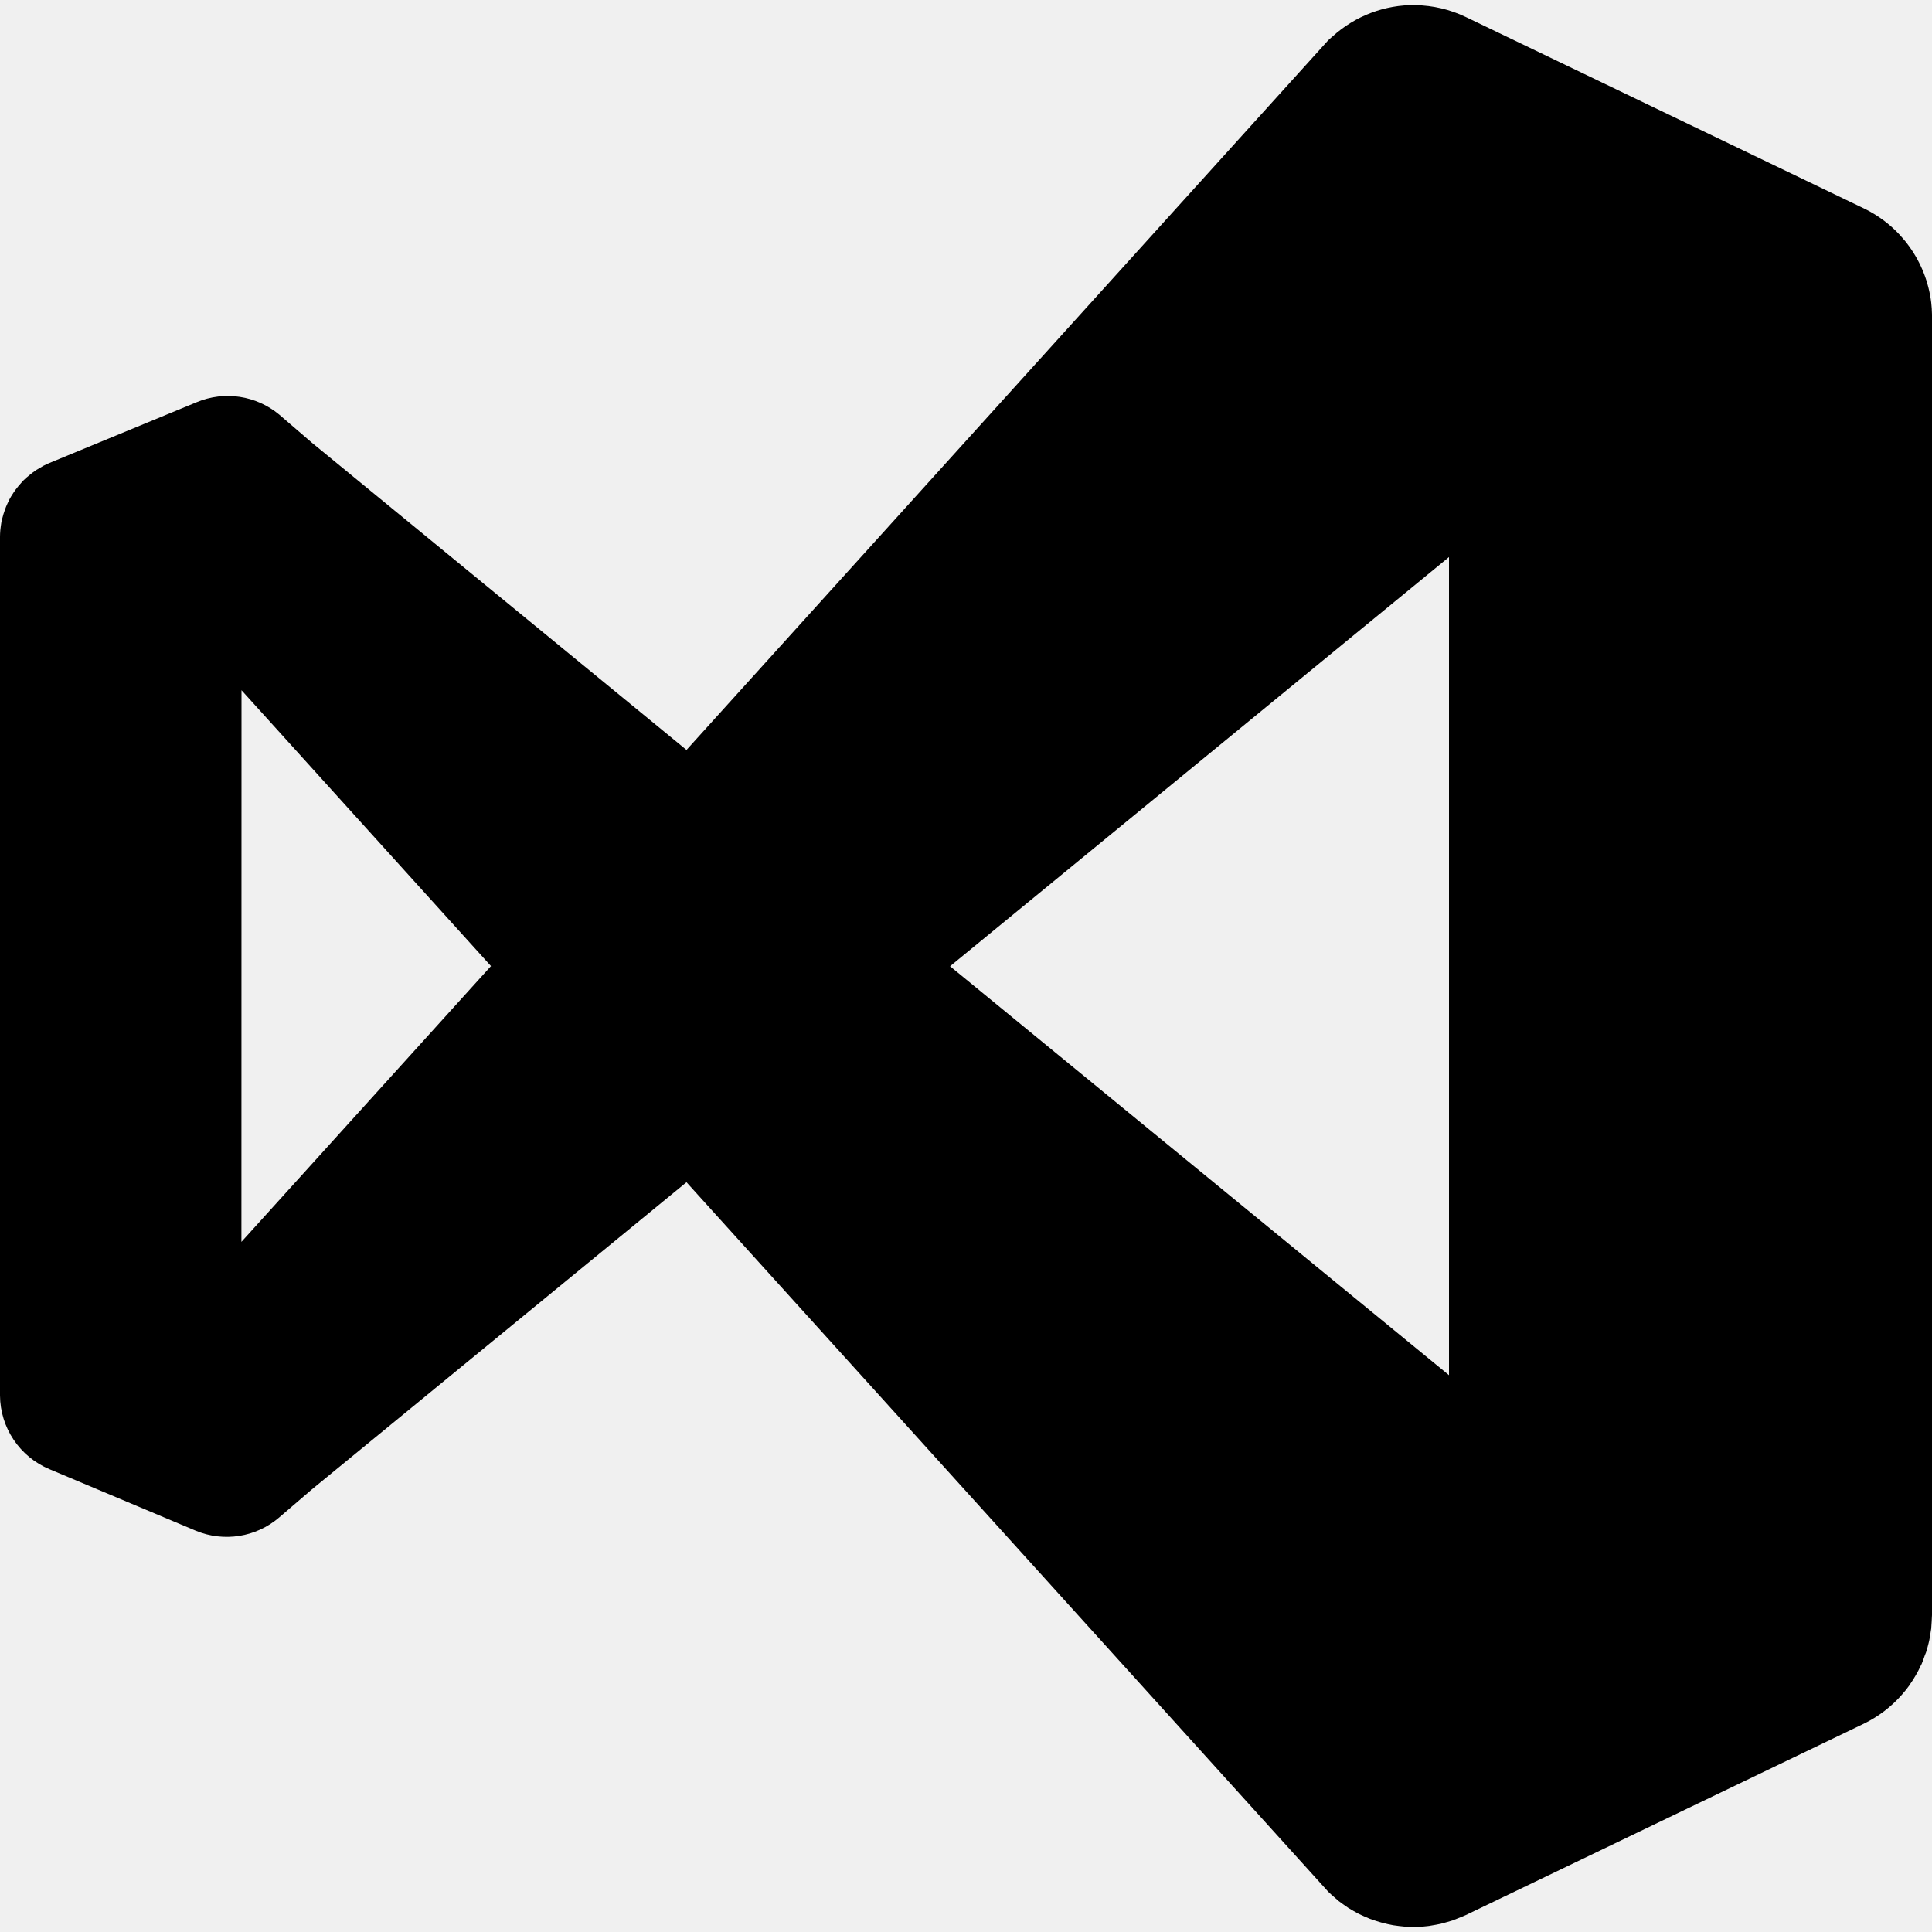
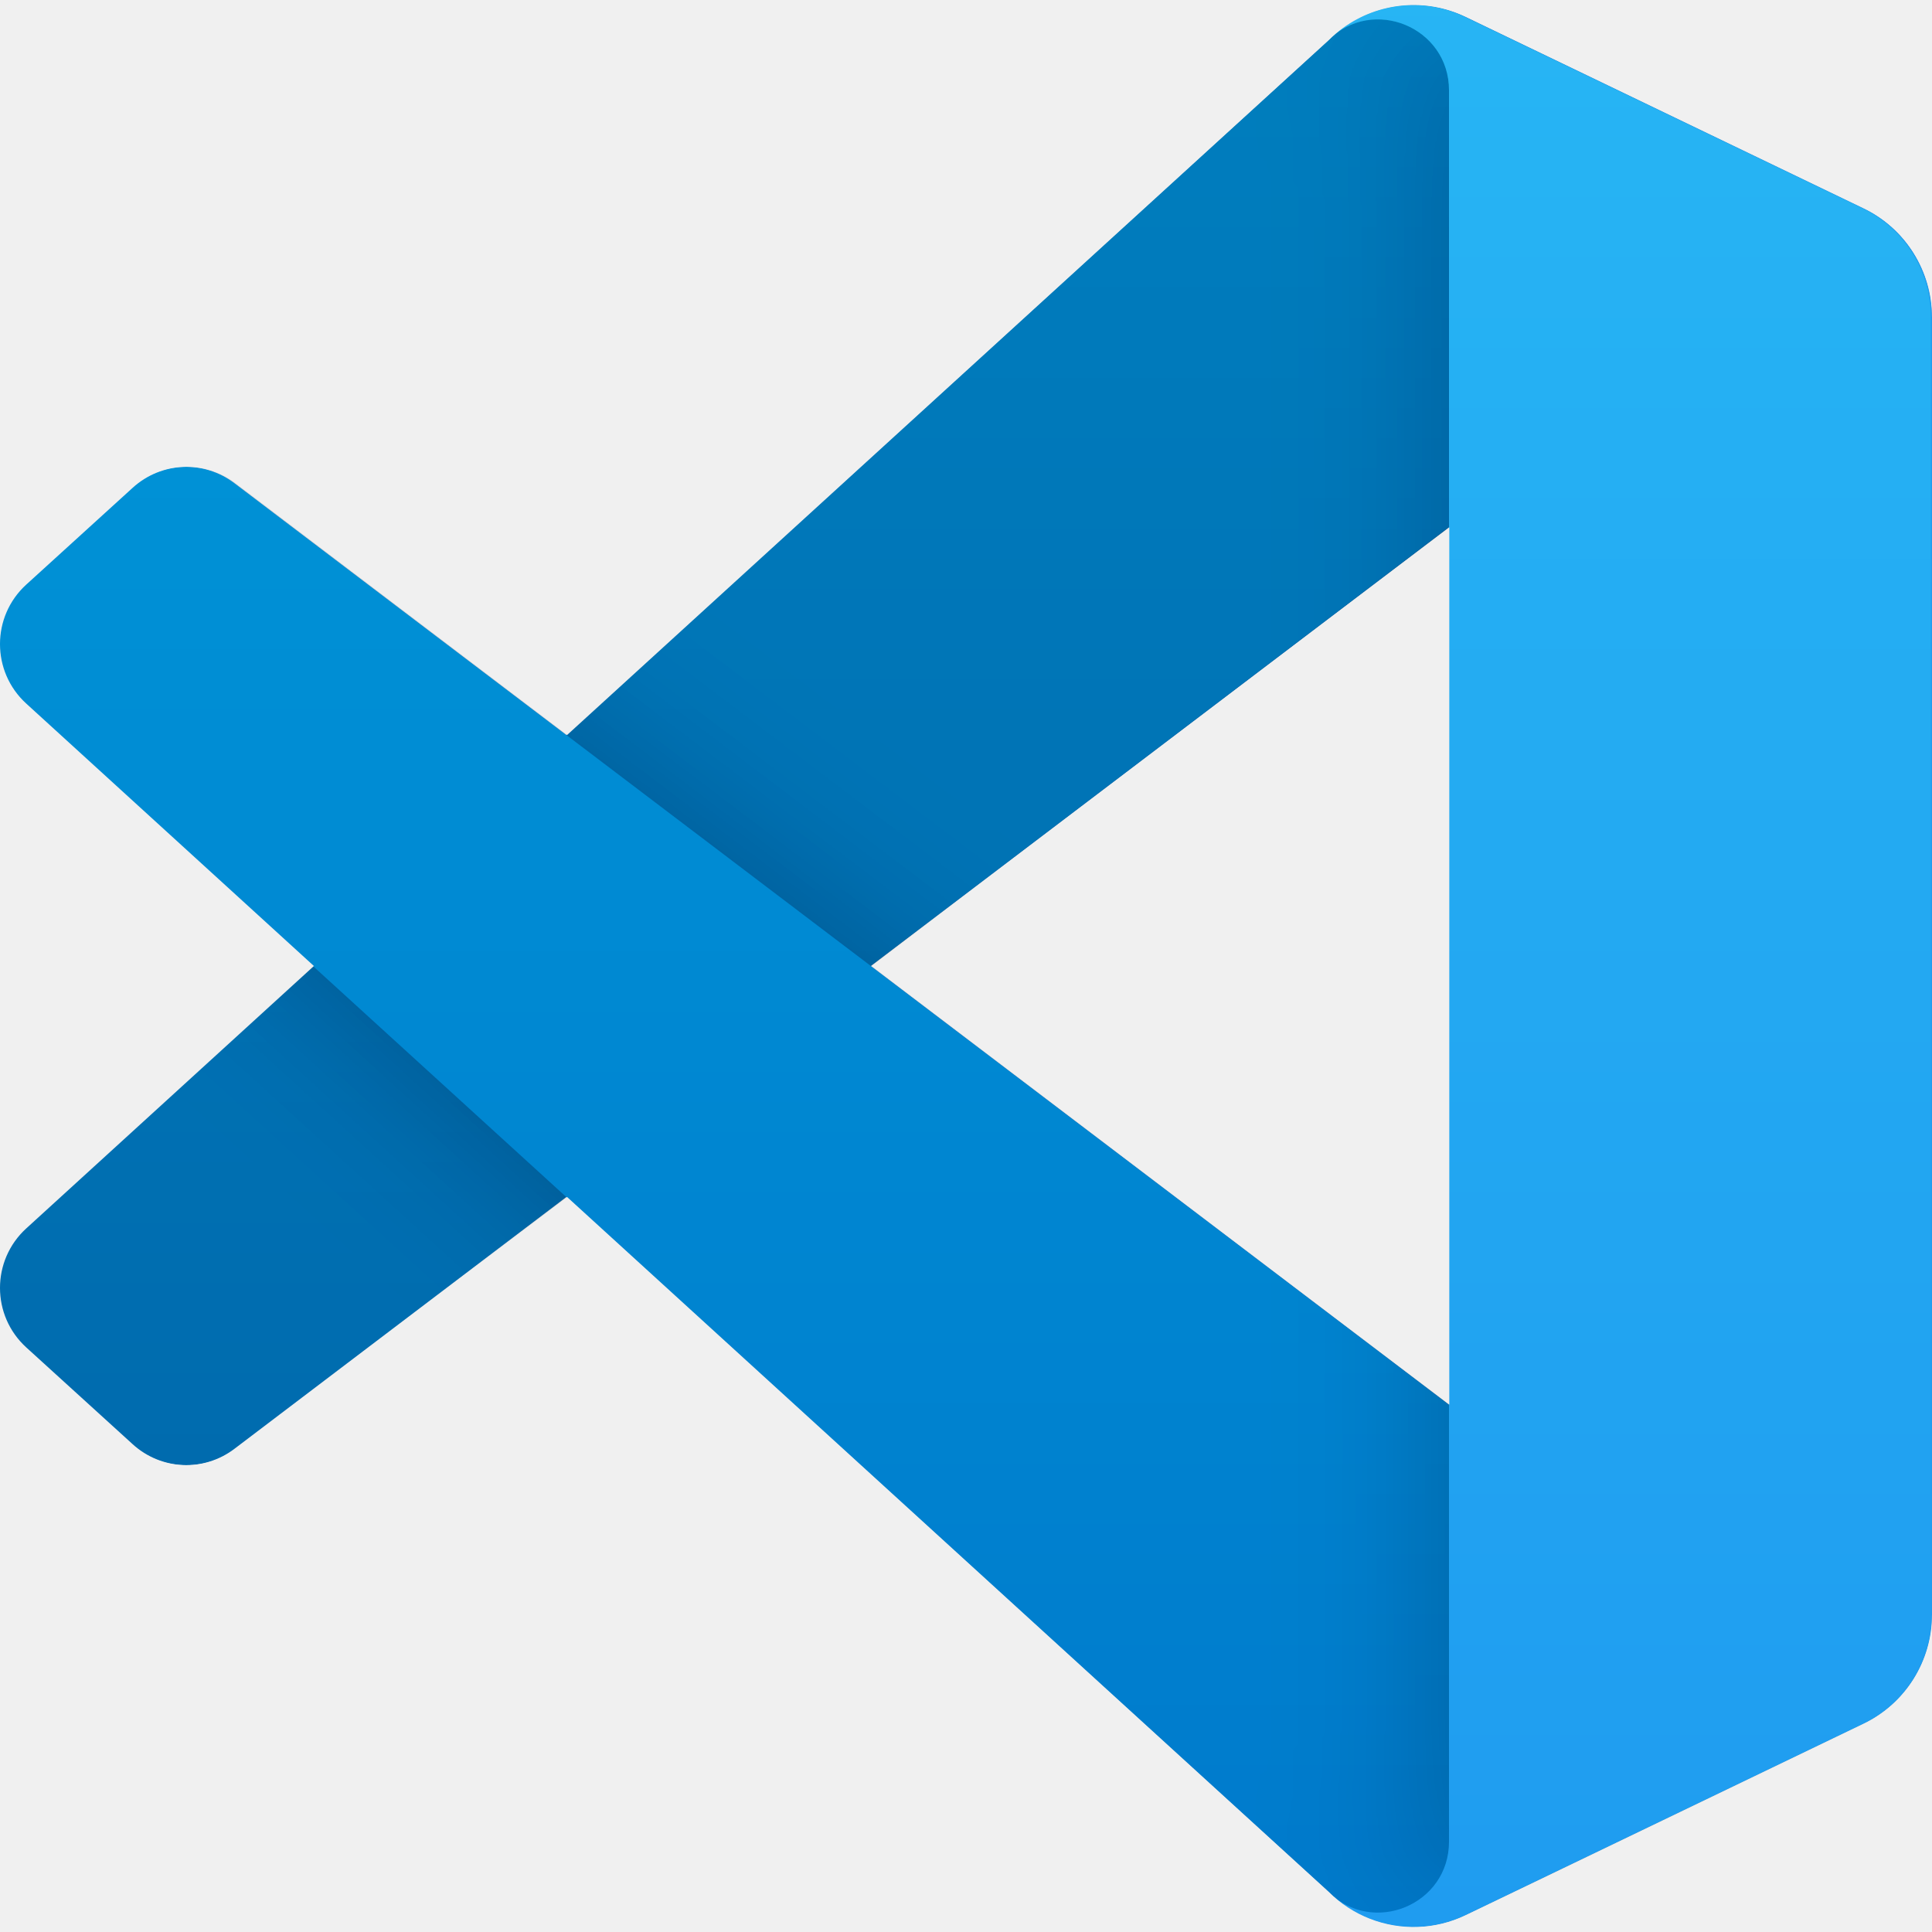
- <svg xmlns="http://www.w3.org/2000/svg" role="img" width="600" height="600" viewBox="0 0 24 24">
-   <path d="M17.583.063a1.5 1.5 0 00-1.032.392 1.5 1.5 0 00-.001 0A.88.88 0 0016.5.5L8.528 9.316 3.875 5.5l-.407-.35a1 1 0 00-1.024-.154 1 1 0 00-.012.005l-1.817.75a1 1 0 00-.077.036 1 1 0 00-.047.028 1 1 0 00-.038.022 1 1 0 00-.048.034 1 1 0 00-.03.024 1 1 0 00-.044.036 1 1 0 00-.036.033 1 1 0 00-.032.035 1 1 0 00-.033.038 1 1 0 00-.035.044 1 1 0 00-.024.034 1 1 0 00-.032.05 1 1 0 00-.02.035 1 1 0 00-.024.05 1 1 0 00-.02.045 1 1 0 00-.016.044 1 1 0 00-.016.047 1 1 0 00-.015.055 1 1 0 00-.01.04 1 1 0 00-.008.054 1 1 0 00-.006.05A1 1 0 000 6.668v10.666a1 1 0 00.615.917l1.817.764a1 1 0 001.035-.164l.408-.35 4.653-3.815 7.973 8.815a1.5 1.5 0 00.072.065 1.5 1.5 0 00.057.05 1.5 1.5 0 00.058.042 1.5 1.5 0 00.063.044 1.5 1.5 0 00.065.038 1.5 1.5 0 00.065.036 1.5 1.5 0 00.068.031 1.5 1.5 0 00.07.03 1.5 1.5 0 00.073.025 1.5 1.5 0 00.066.02 1.5 1.5 0 00.08.02 1.5 1.5 0 00.068.014 1.5 1.5 0 00.075.01 1.5 1.5 0 00.075.008 1.5 1.5 0 00.073.003 1.5 1.5 0 00.077 0 1.5 1.5 0 00.078-.005 1.5 1.5 0 00.067-.007 1.5 1.5 0 00.087-.015 1.5 1.5 0 00.06-.012 1.5 1.5 0 00.08-.022 1.5 1.5 0 00.068-.02 1.5 1.5 0 00.07-.028 1.5 1.5 0 00.09-.037l4.944-2.377a1.5 1.5 0 00.476-.362 1.5 1.5 0 00.09-.112 1.5 1.5 0 00.004-.007 1.5 1.5 0 00.08-.125 1.5 1.5 0 00.062-.12 1.5 1.5 0 00.009-.017 1.5 1.5 0 00.04-.108 1.5 1.5 0 00.015-.037 1.5 1.5 0 00.03-.107 1.5 1.5 0 00.009-.037 1.5 1.5 0 00.017-.1 1.5 1.5 0 00.008-.05 1.5 1.5 0 00.006-.09 1.5 1.5 0 00.004-.08V3.942a1.5 1.5 0 000-.003 1.5 1.5 0 000-.032 1.5 1.5 0 00-.01-.15 1.5 1.5 0 00-.84-1.17L18.206.21a1.5 1.5 0 00-.622-.146zM18 6.92v10.163l-6.198-5.08zM3 8.574l3.099 3.427-3.1 3.426z" />
+ <svg xmlns="http://www.w3.org/2000/svg" width="256" height="256" viewBox="0 0 256 256" fill="none">
+   <mask id="mask0" mask-type="alpha" maskUnits="userSpaceOnUse" x="0" y="0" width="256" height="256">
+     <path fill-rule="evenodd" clip-rule="evenodd" d="M181.534 254.252C185.566 255.823 190.164 255.722 194.234 253.764L246.94 228.403C252.478 225.738 256 220.132 256 213.983V42.018C256 35.869 252.478 30.264 246.94 27.599L194.234 2.237C188.893 -0.333 182.642 0.296 177.955 3.704C177.285 4.191 176.647 4.735 176.049 5.334L75.149 97.386L31.199 64.025C27.108 60.919 21.385 61.173 17.585 64.63L3.489 77.453C-1.159 81.68 -1.164 88.993 3.478 93.227L41.593 128L3.478 162.773C-1.164 167.008 -1.159 174.32 3.489 178.548L17.585 191.37C21.385 194.827 27.108 195.081 31.199 191.976L75.149 158.614L176.049 250.667C177.645 252.264 179.519 253.467 181.534 254.252ZM192.039 69.885L115.479 128L192.039 186.115V69.885Z" fill="white" />
+   </mask>
+   <g mask="url(#mask0)">
+     <path d="M246.94 27.638L194.193 2.241C188.088 -0.698 180.791 0.542 175.999 5.333L3.324 162.773C-1.321 167.008 -1.315 174.32 3.335 178.548L17.44 191.37C21.242 194.827 26.968 195.081 31.062 191.976L239.003 34.227C245.979 28.935 255.999 33.91 255.999 42.667V42.054C255.999 35.908 252.478 30.305 246.94 27.638Z" fill="#0065A9" />
+     <g filter="url(#filter0_d)">
+       <path d="M246.94 228.362L194.193 253.759C188.088 256.698 180.791 255.458 175.999 250.667L3.324 93.227C-1.321 88.993 -1.315 81.68 3.335 77.452L17.44 64.63C21.242 61.173 26.968 60.919 31.062 64.025L239.003 221.773C245.979 227.065 255.999 222.09 255.999 213.333V213.946C255.999 220.092 252.478 225.695 246.94 228.362Z" fill="#007ACC" />
+     </g>
+     <g filter="url(#filter1_d)">
+       <path d="M194.196 253.763C188.089 256.7 180.792 255.459 176 250.667C181.904 256.571 192 252.389 192 244.039V11.961C192 3.611 181.904 -0.571 176 5.333C180.792 0.541 188.089 -0.701 194.196 2.236L246.934 27.599C252.476 30.264 256 35.869 256 42.018V213.983C256 220.132 252.476 225.737 246.934 228.402L194.196 253.763Z" fill="#1F9CF0" />
+     </g>
+     <g style="mix-blend-mode:overlay" opacity="0.25">
+       <path fill-rule="evenodd" clip-rule="evenodd" d="M181.378 254.252C185.41 255.822 190.008 255.722 194.077 253.764L246.783 228.402C252.322 225.737 255.844 220.132 255.844 213.983V42.018C255.844 35.869 252.322 30.264 246.784 27.599L194.077 2.237C188.737 -0.333 182.486 0.296 177.798 3.704C177.129 4.191 176.491 4.734 175.892 5.333L74.993 97.386L31.043 64.025C26.952 60.919 21.229 61.173 17.429 64.63L3.333 77.452C-1.315 81.68 -1.32 88.993 3.322 93.227L41.436 128L3.322 162.773C-1.32 167.008 -1.315 174.32 3.333 178.548L17.429 191.37C21.229 194.827 26.952 195.081 31.043 191.976L74.993 158.614L175.892 250.667C177.488 252.264 179.363 253.467 181.378 254.252ZM191.883 69.885L115.323 128L191.883 186.115V69.885Z" fill="url(#paint0_linear)" />
+     </g>
+   </g>
+   <defs>
+     <filter id="filter0_d" x="-21.49" y="40.523" width="298.822" height="236.149" filterUnits="userSpaceOnUse" color-interpolation-filters="sRGB">
+       <feFlood flood-opacity="0" result="BackgroundImageFix" />
+       <feColorMatrix in="SourceAlpha" type="matrix" values="0 0 0 0 0 0 0 0 0 0 0 0 0 0 0 0 0 0 127 0" />
+       <feOffset />
+       <feGaussianBlur stdDeviation="10.667" />
+       <feColorMatrix type="matrix" values="0 0 0 0 0 0 0 0 0 0 0 0 0 0 0 0 0 0 0.25 0" />
+       <feBlend mode="overlay" in2="BackgroundImageFix" result="effect1_dropShadow" />
+       <feBlend mode="normal" in="SourceGraphic" in2="effect1_dropShadow" result="shape" />
+     </filter>
+     <filter id="filter1_d" x="154.667" y="-20.674" width="122.667" height="297.347" filterUnits="userSpaceOnUse" color-interpolation-filters="sRGB">
+       <feFlood flood-opacity="0" result="BackgroundImageFix" />
+       <feColorMatrix in="SourceAlpha" type="matrix" values="0 0 0 0 0 0 0 0 0 0 0 0 0 0 0 0 0 0 127 0" />
+       <feOffset />
+       <feGaussianBlur stdDeviation="10.667" />
+       <feColorMatrix type="matrix" values="0 0 0 0 0 0 0 0 0 0 0 0 0 0 0 0 0 0 0.25 0" />
+       <feBlend mode="overlay" in2="BackgroundImageFix" result="effect1_dropShadow" />
+       <feBlend mode="normal" in="SourceGraphic" in2="effect1_dropShadow" result="shape" />
+     </filter>
+     <linearGradient id="paint0_linear" x1="127.844" y1="0.66" x2="127.844" y2="255.34" gradientUnits="userSpaceOnUse">
+       <stop stop-color="white" />
+       <stop offset="1" stop-color="white" stop-opacity="0" />
+     </linearGradient>
+   </defs>
</svg>
